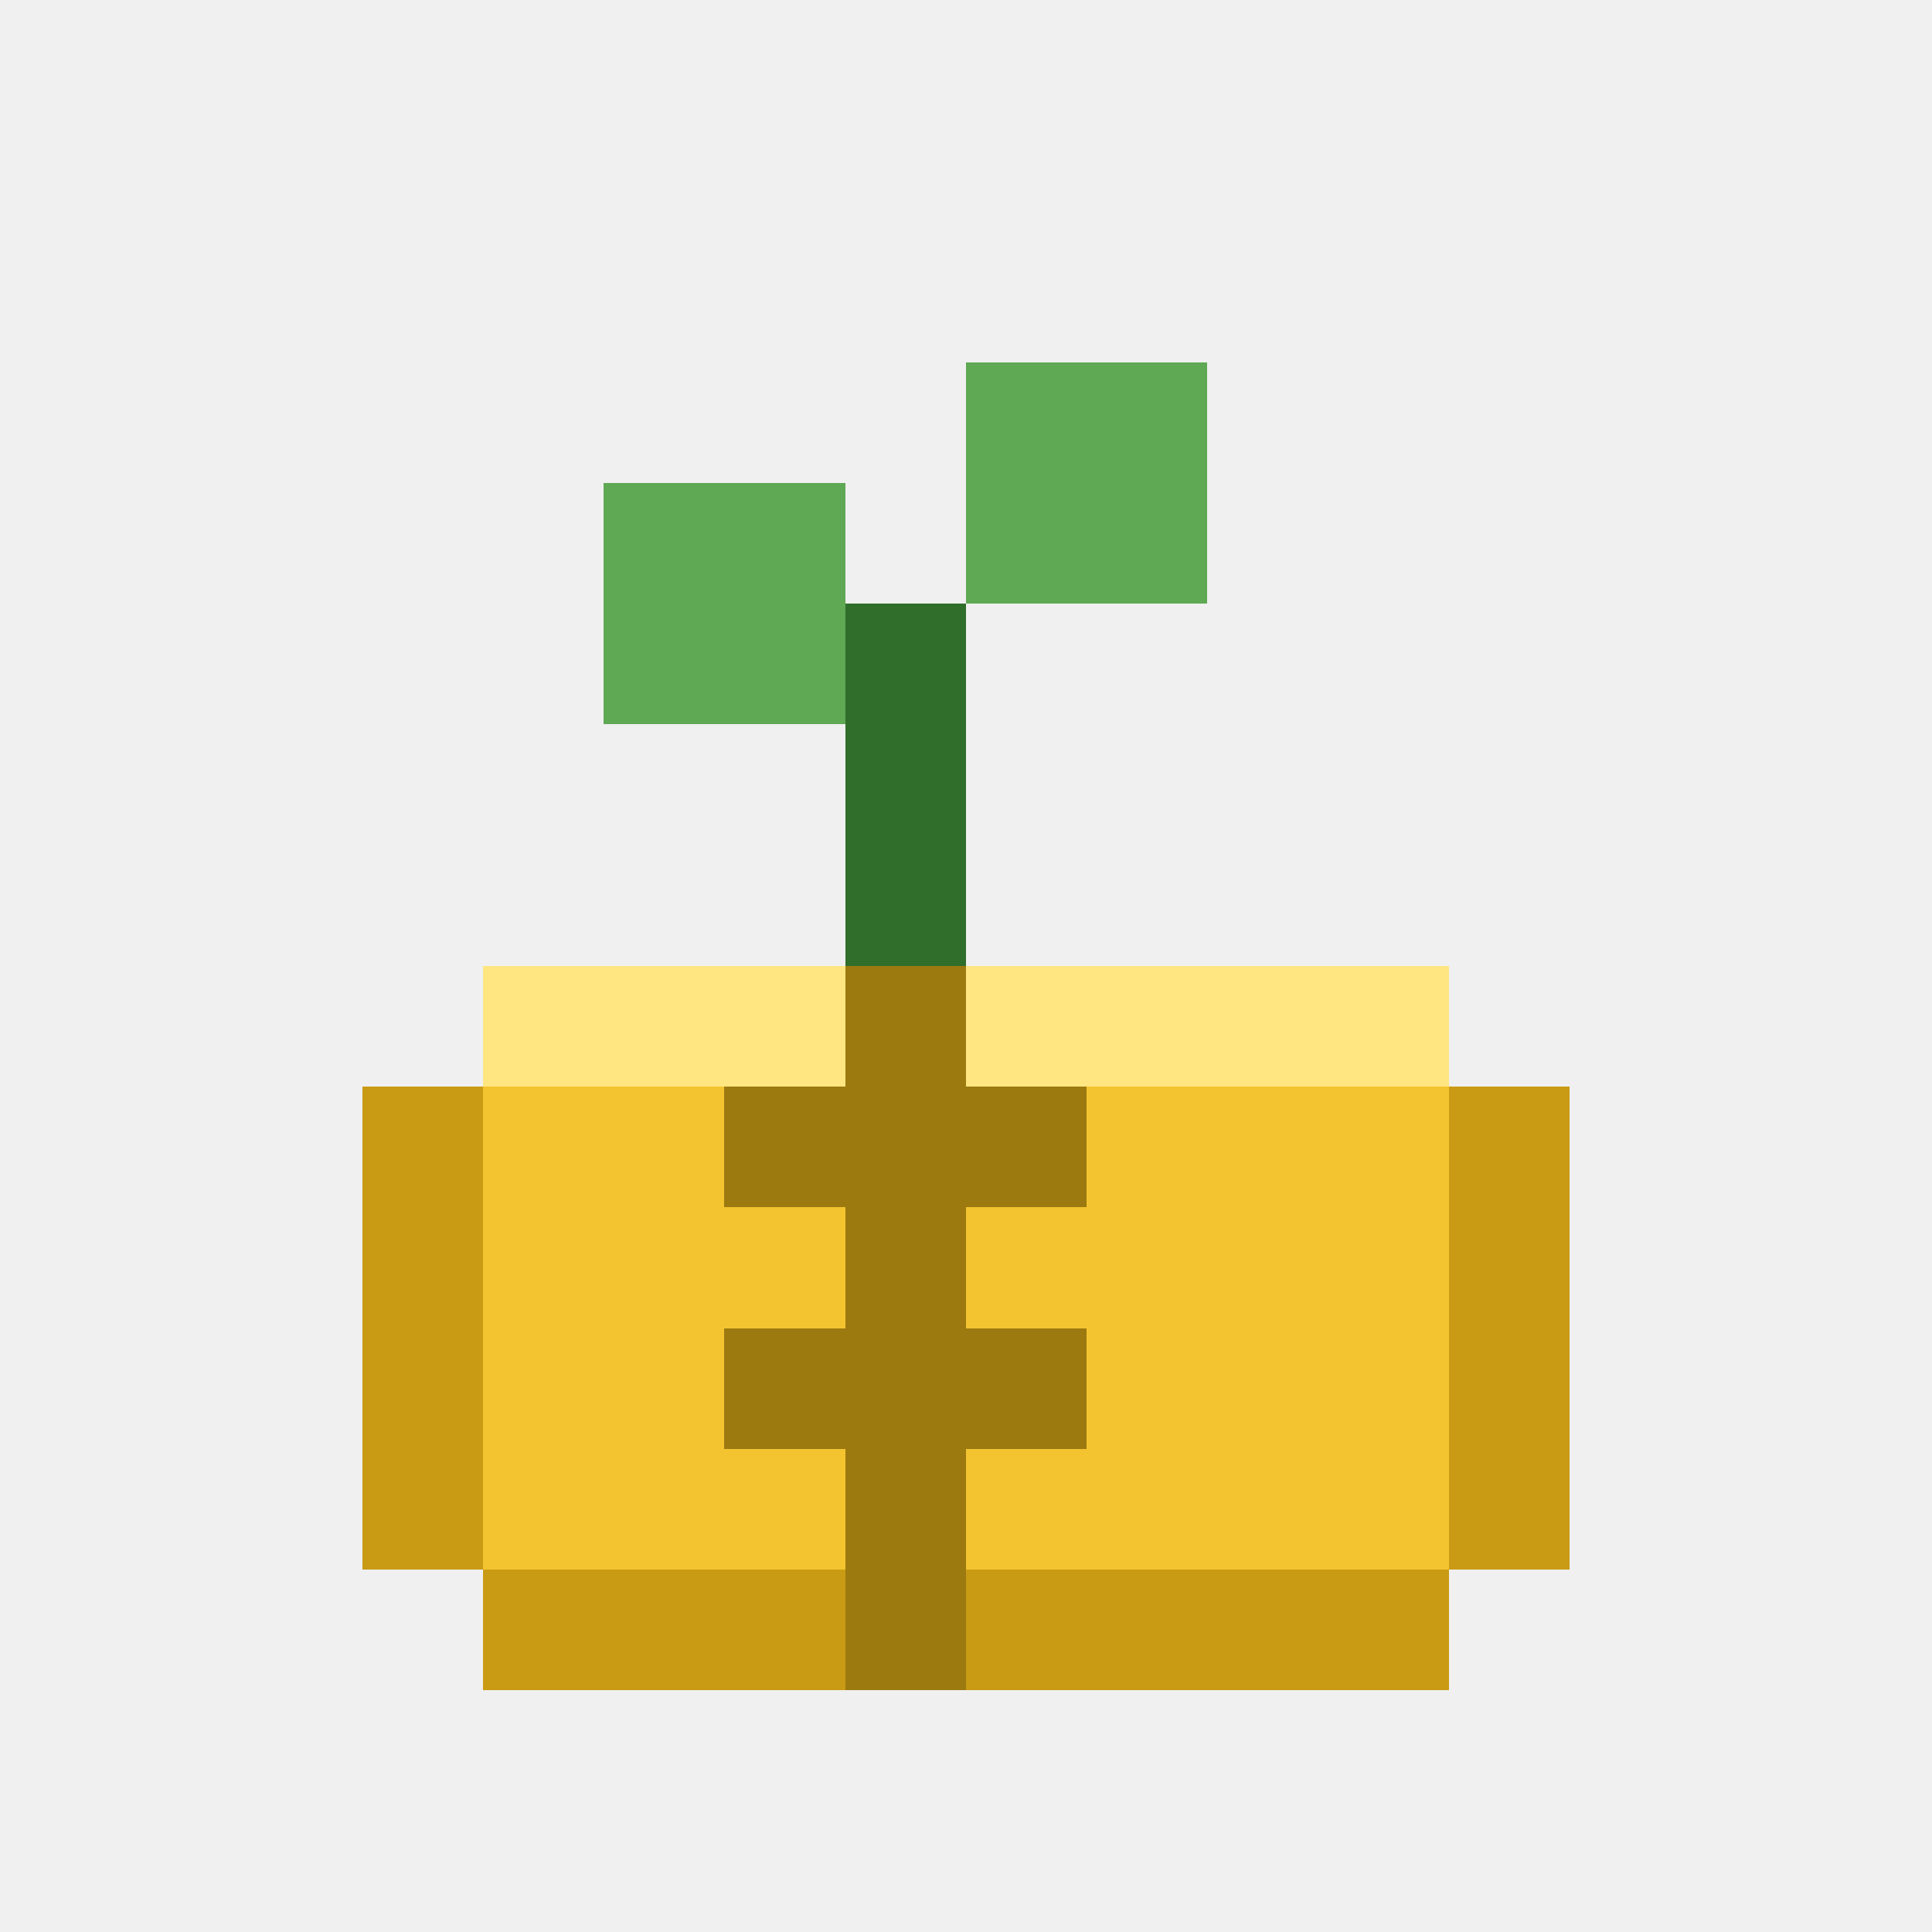
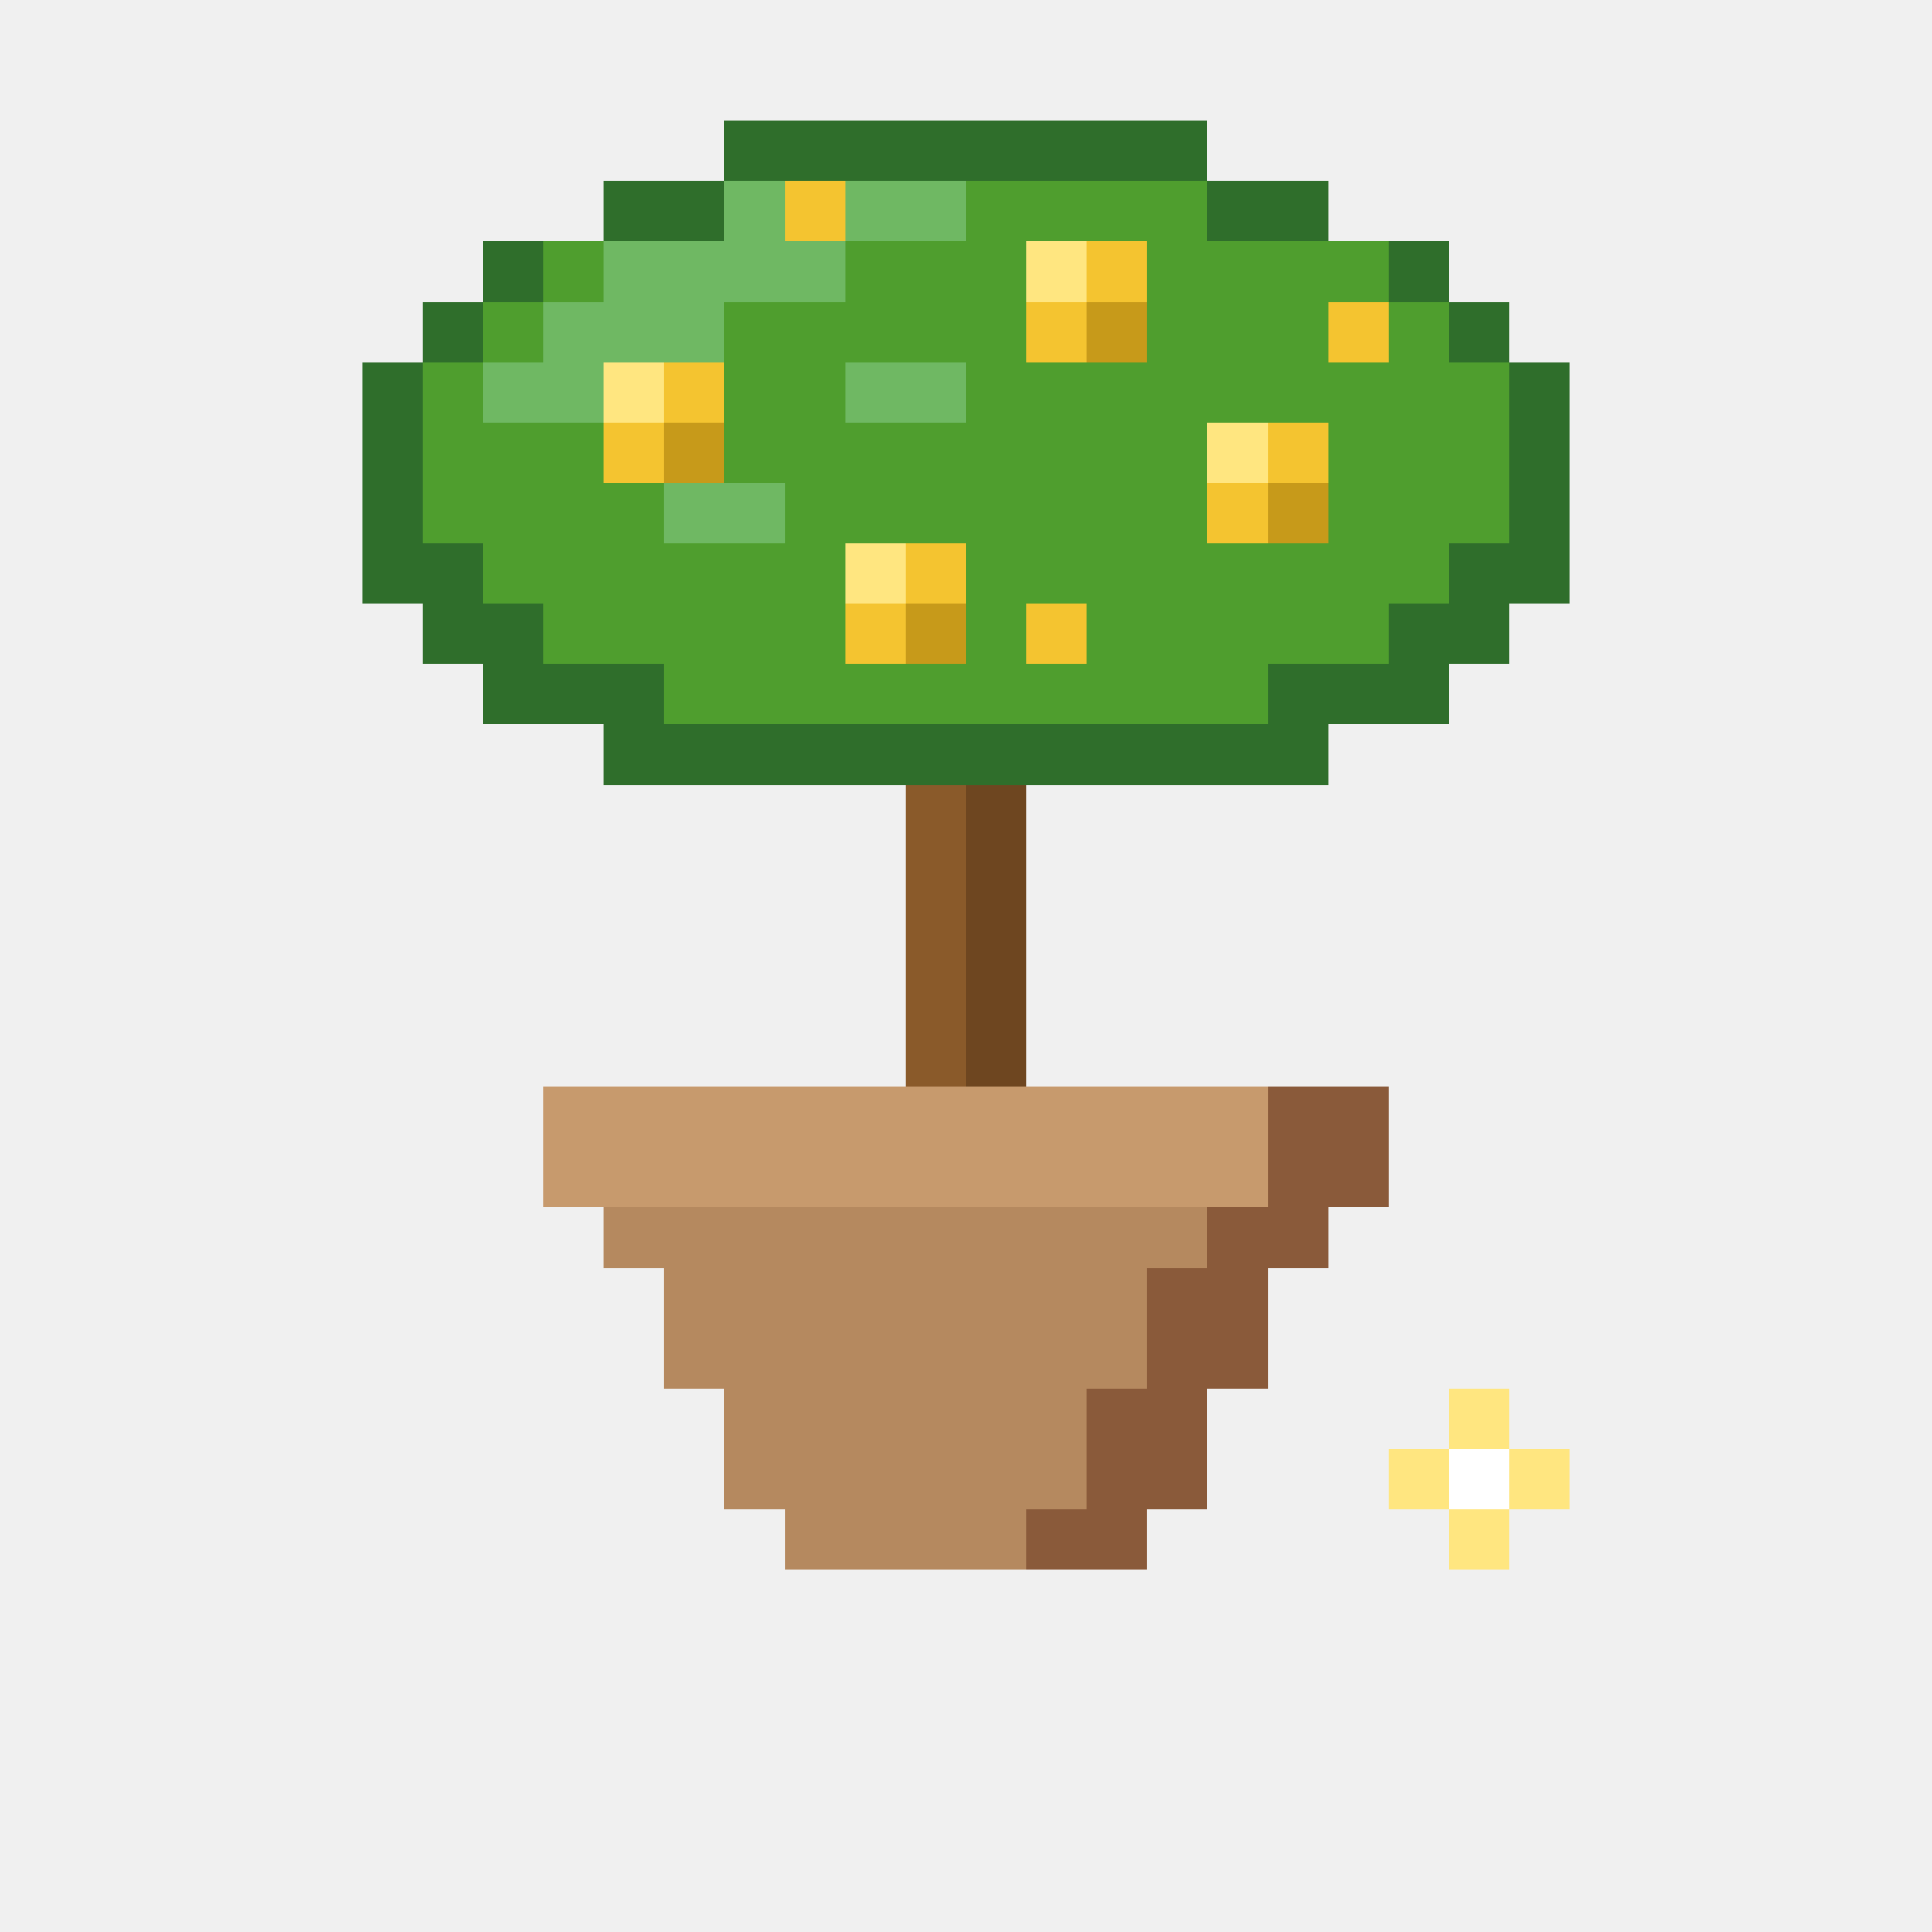
- <svg xmlns="http://www.w3.org/2000/svg" viewBox="0 0 16 16" shape-rendering="crispEdges" width="256" height="256">
-   <rect x="7" y="5" width="1" height="3" fill="#2f6e2b" />
-   <rect x="5" y="4" width="2" height="2" fill="#5fa854" />
-   <rect x="8" y="3" width="2" height="2" fill="#5fa854" />
-   <rect x="4" y="8" width="8" height="6" fill="#f4c430" />
-   <rect x="4" y="8" width="8" height="1" fill="#ffe680" />
-   <rect x="4" y="13" width="8" height="1" fill="#c99a13" />
-   <rect x="3" y="9" width="1" height="4" fill="#c99a13" />
-   <rect x="12" y="9" width="1" height="4" fill="#c99a13" />
-   <rect x="7" y="8" width="1" height="6" fill="#9c7a10" />
-   <rect x="6" y="9" width="3" height="1" fill="#9c7a10" />
-   <rect x="6" y="11" width="3" height="1" fill="#9c7a10" />
+ <svg xmlns="http://www.w3.org/2000/svg" viewBox="0 0 32 32" shape-rendering="crispEdges" width="256" height="256">
+   <rect x="12" y="2" width="8" height="1" fill="#2f6e2b" />
+   <rect x="10" y="3" width="12" height="1" fill="#2f6e2b" />
+   <rect x="8" y="4" width="16" height="1" fill="#2f6e2b" />
+   <rect x="7" y="5" width="18" height="1" fill="#2f6e2b" />
+   <rect x="6" y="6" width="20" height="1" fill="#2f6e2b" />
+   <rect x="6" y="7" width="20" height="1" fill="#2f6e2b" />
+   <rect x="6" y="8" width="20" height="1" fill="#2f6e2b" />
+   <rect x="6" y="9" width="20" height="1" fill="#2f6e2b" />
+   <rect x="7" y="10" width="18" height="1" fill="#2f6e2b" />
+   <rect x="8" y="11" width="16" height="1" fill="#2f6e2b" />
+   <rect x="10" y="12" width="12" height="1" fill="#2f6e2b" />
+   <rect x="12" y="3" width="8" height="1" fill="#4f9e2e" />
+   <rect x="9" y="4" width="14" height="1" fill="#4f9e2e" />
+   <rect x="8" y="5" width="16" height="1" fill="#4f9e2e" />
+   <rect x="7" y="6" width="18" height="1" fill="#4f9e2e" />
+   <rect x="7" y="7" width="18" height="1" fill="#4f9e2e" />
+   <rect x="7" y="8" width="18" height="1" fill="#4f9e2e" />
+   <rect x="8" y="9" width="16" height="1" fill="#4f9e2e" />
+   <rect x="9" y="10" width="14" height="1" fill="#4f9e2e" />
+   <rect x="11" y="11" width="10" height="1" fill="#4f9e2e" />
+   <rect x="12" y="3" width="4" height="1" fill="#6fb863" />
+   <rect x="10" y="4" width="4" height="1" fill="#6fb863" />
+   <rect x="9" y="5" width="3" height="1" fill="#6fb863" />
+   <rect x="8" y="6" width="3" height="1" fill="#6fb863" />
+   <rect x="14" y="6" width="2" height="1" fill="#6fb863" />
+   <rect x="11" y="8" width="2" height="1" fill="#6fb863" />
+   <rect x="10" y="6" width="2" height="2" fill="#f4c430" />
+   <rect x="10" y="6" width="1" height="1" fill="#ffe680" />
+   <rect x="11" y="7" width="1" height="1" fill="#c79a1a" />
+   <rect x="17" y="4" width="2" height="2" fill="#f4c430" />
+   <rect x="17" y="4" width="1" height="1" fill="#ffe680" />
+   <rect x="18" y="5" width="1" height="1" fill="#c79a1a" />
+   <rect x="20" y="7" width="2" height="2" fill="#f4c430" />
+   <rect x="20" y="7" width="1" height="1" fill="#ffe680" />
+   <rect x="21" y="8" width="1" height="1" fill="#c79a1a" />
+   <rect x="14" y="9" width="2" height="2" fill="#f4c430" />
+   <rect x="14" y="9" width="1" height="1" fill="#ffe680" />
+   <rect x="15" y="10" width="1" height="1" fill="#c79a1a" />
+   <rect x="13" y="3" width="1" height="1" fill="#f4c430" />
+   <rect x="22" y="5" width="1" height="1" fill="#f4c430" />
+   <rect x="17" y="10" width="1" height="1" fill="#f4c430" />
+   <rect x="15" y="13" width="2" height="5" fill="#6e4620" />
+   <rect x="15" y="13" width="1" height="5" fill="#8a5a2a" />
+   <rect x="9" y="18" width="14" height="2" fill="#c79a6d" />
+   <rect x="10" y="20" width="12" height="1" fill="#b5895f" />
+   <rect x="11" y="21" width="10" height="1" fill="#b5895f" />
+   <rect x="11" y="22" width="10" height="1" fill="#b5895f" />
+   <rect x="12" y="23" width="8" height="1" fill="#b5895f" />
+   <rect x="12" y="24" width="8" height="1" fill="#b5895f" />
+   <rect x="13" y="25" width="6" height="1" fill="#b5895f" />
+   <rect x="20" y="20" width="2" height="1" fill="#8a5a3a" />
+   <rect x="19" y="21" width="2" height="2" fill="#8a5a3a" />
+   <rect x="18" y="23" width="2" height="2" fill="#8a5a3a" />
+   <rect x="17" y="25" width="2" height="1" fill="#8a5a3a" />
+   <rect x="21" y="18" width="2" height="2" fill="#8a5a3a" />
+   <rect x="24" y="23" width="1" height="3" fill="#ffe680" />
+   <rect x="23" y="24" width="3" height="1" fill="#ffe680" />
+   <rect x="24" y="24" width="1" height="1" fill="#ffffff" />
</svg>
